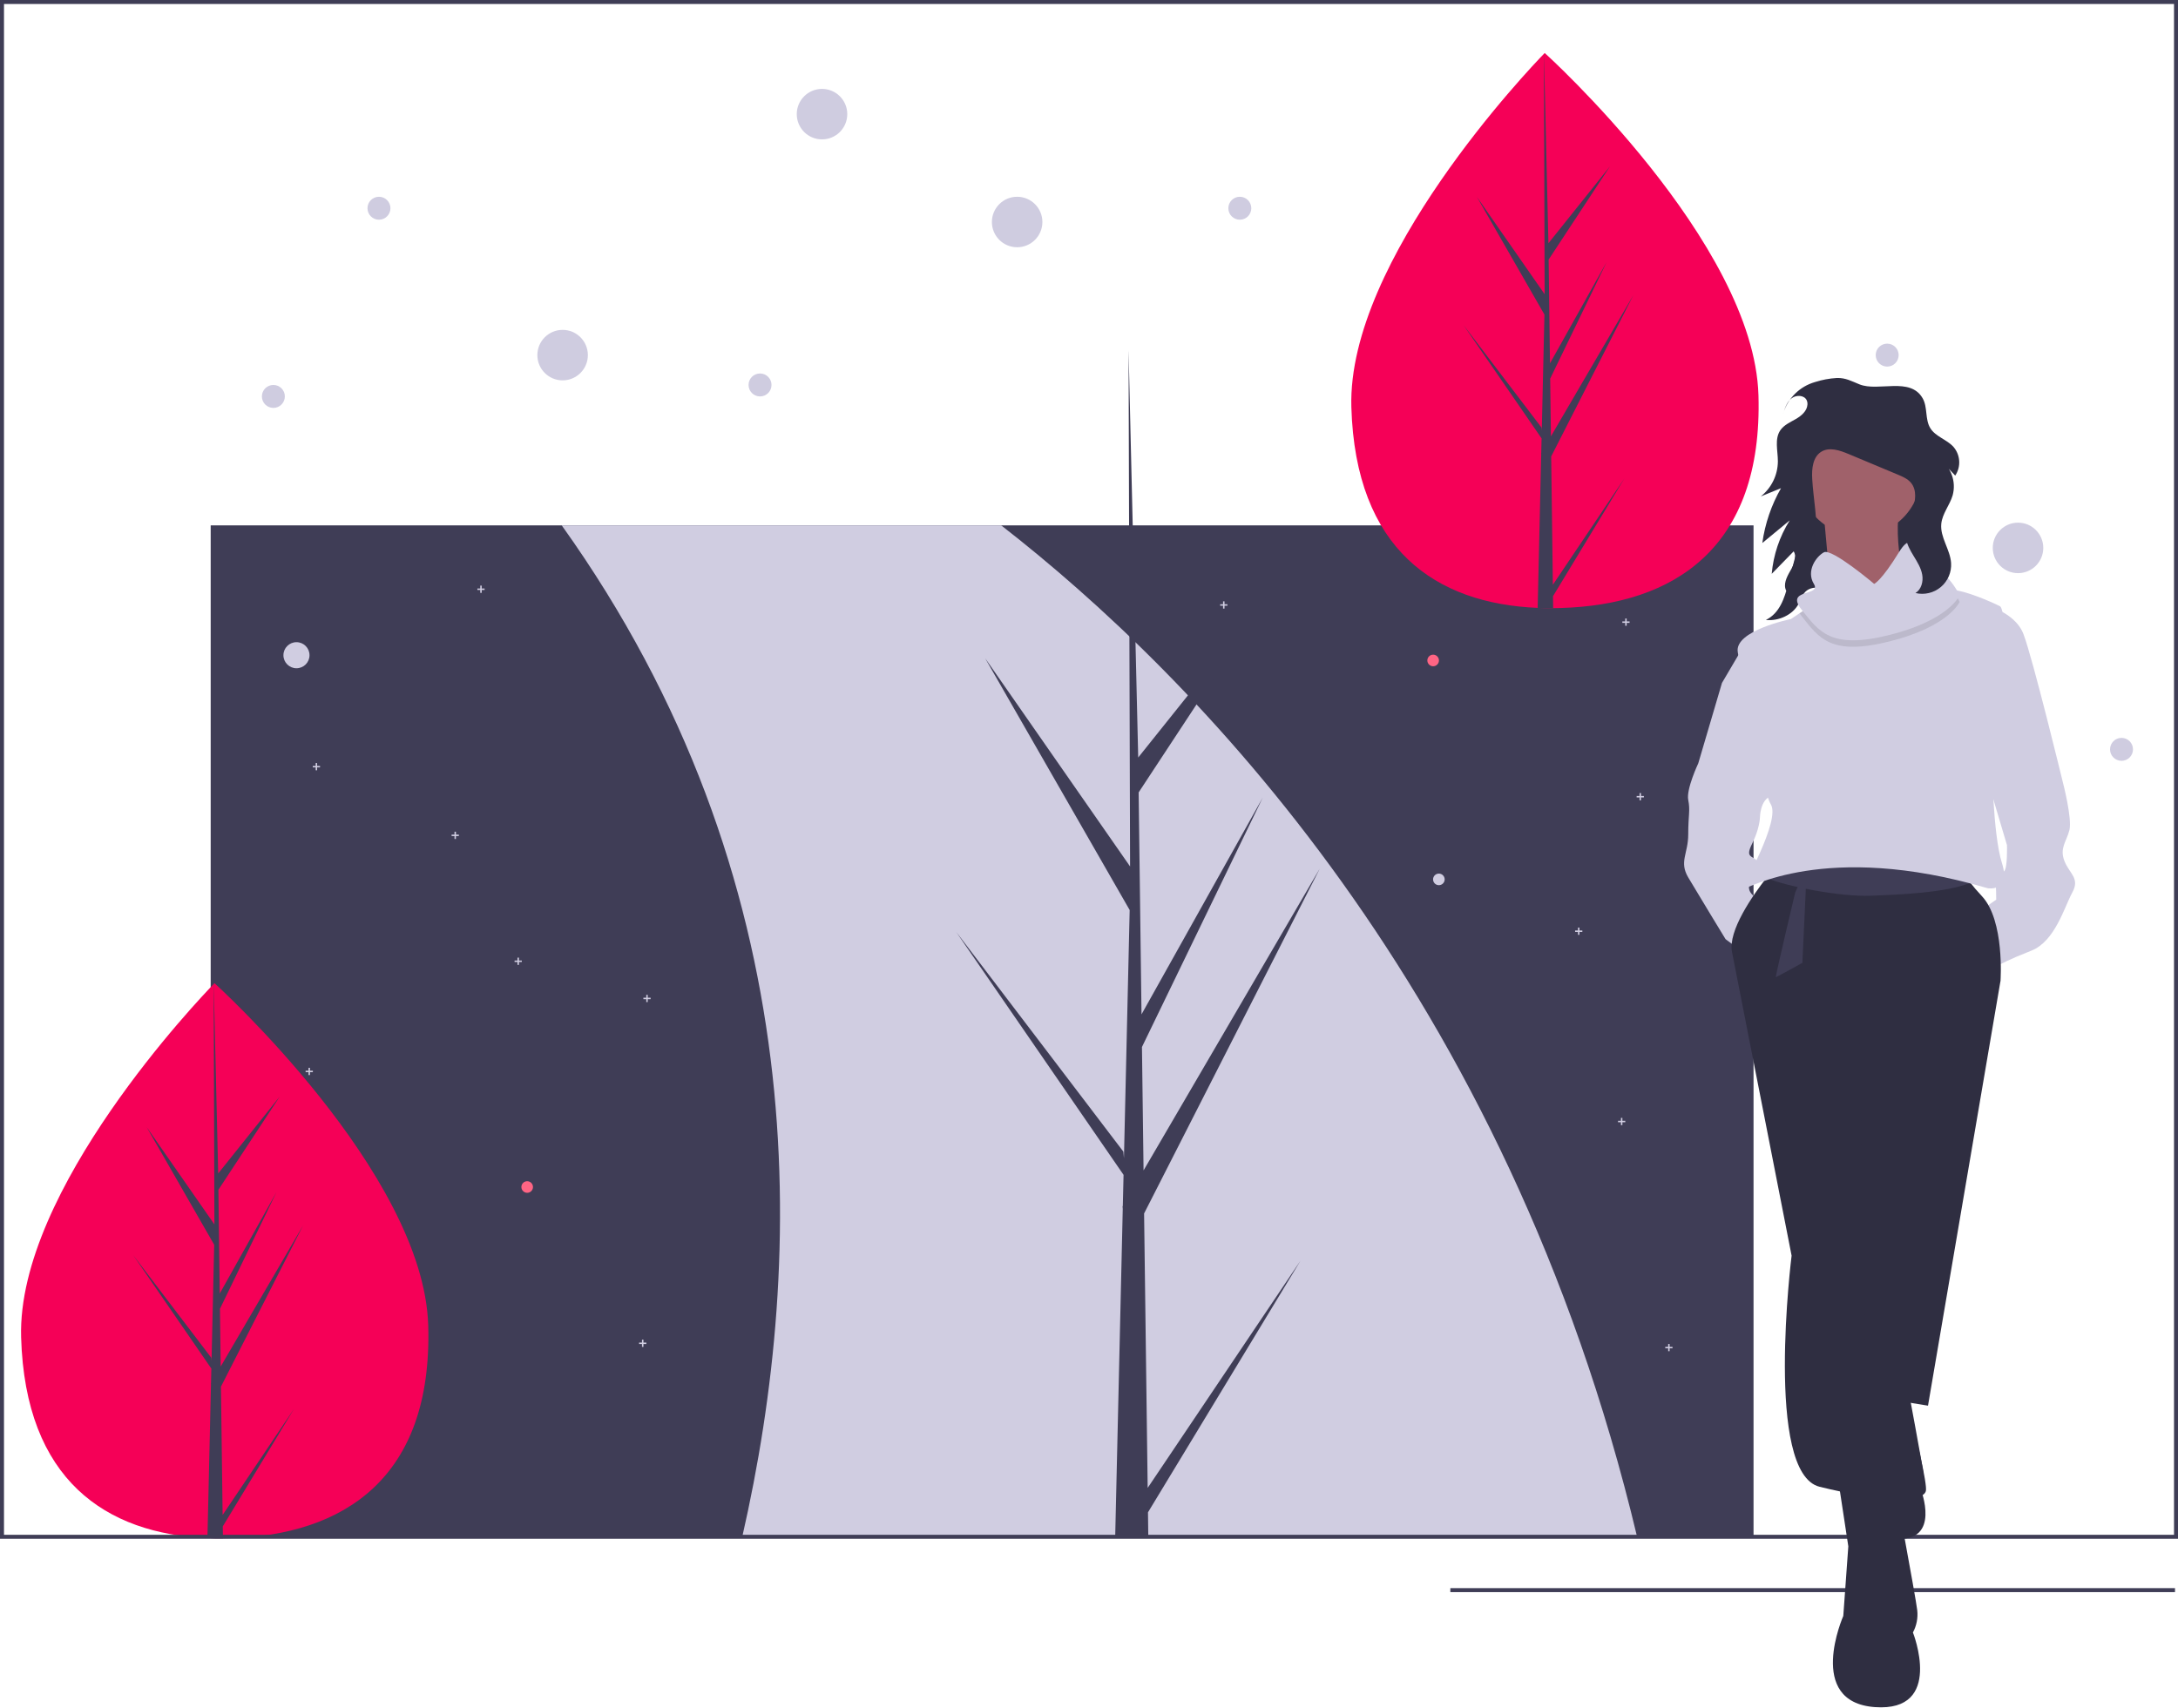
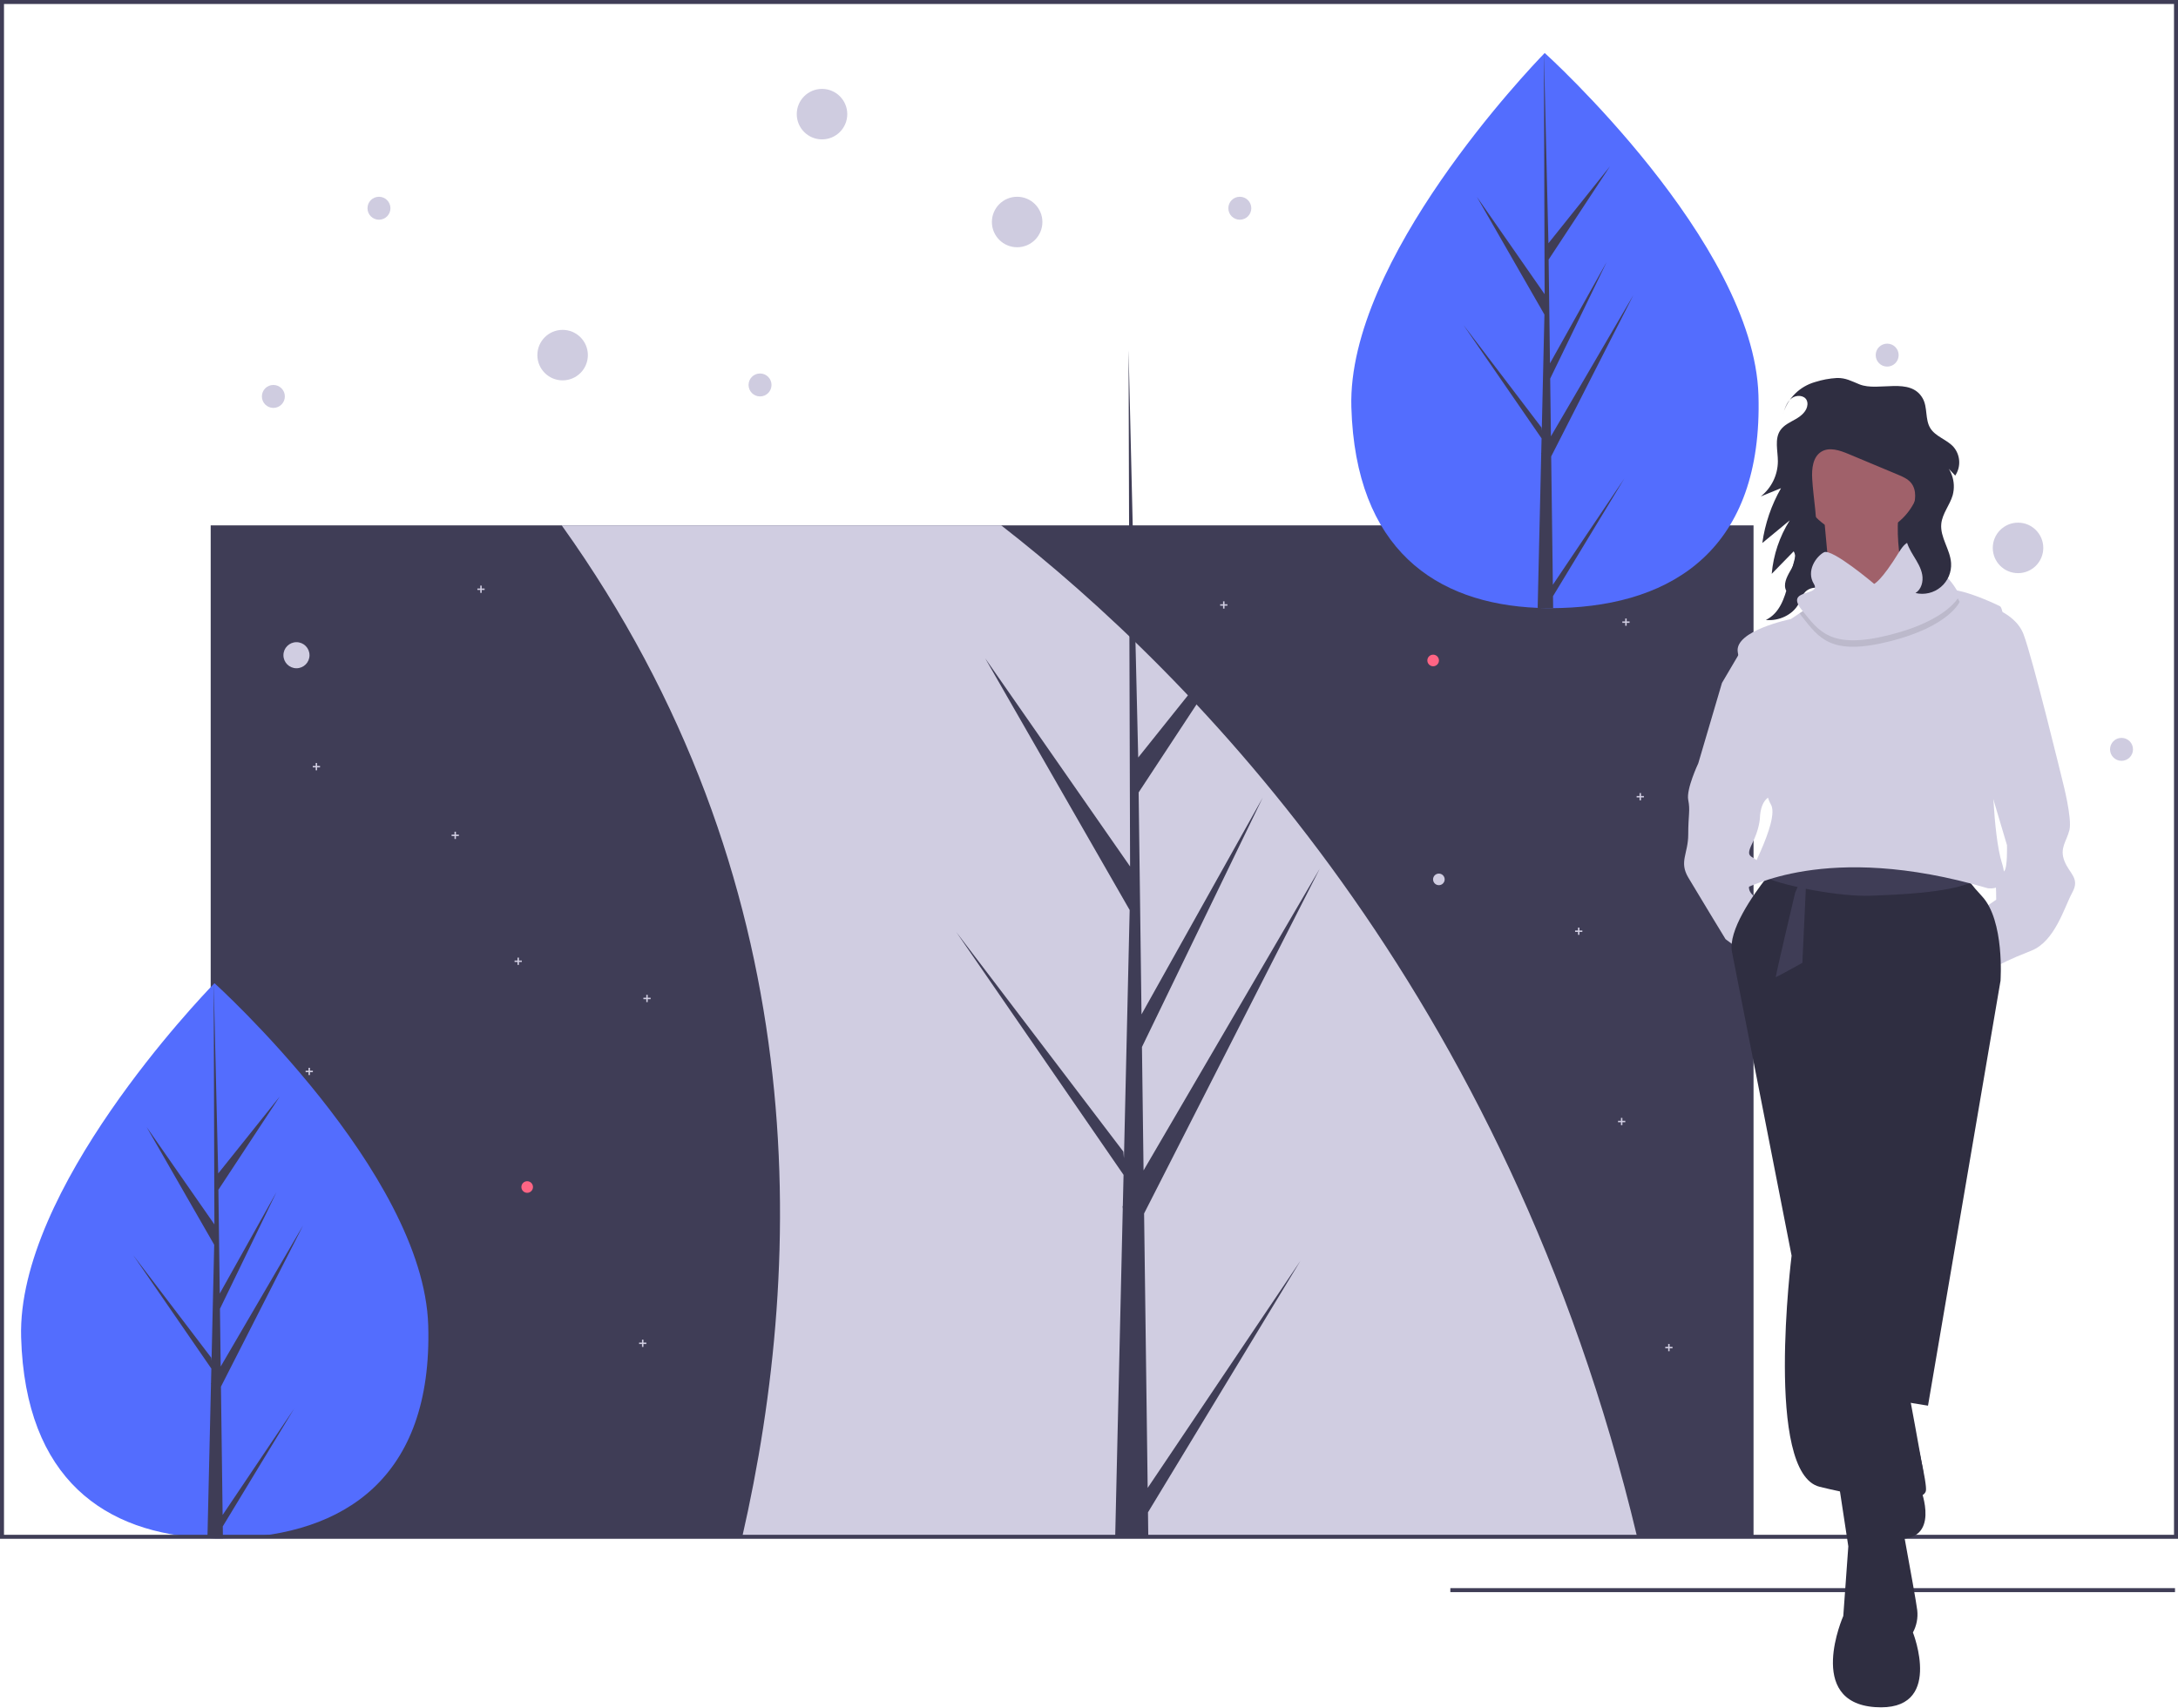
<svg xmlns="http://www.w3.org/2000/svg" id="a353db68-7658-4a59-aa52-87f89f6bea68" data-name="Layer 1" width="1091" height="855.447" viewBox="0 0 1091 855.447">
  <rect x="726.5" y="795.723" width="363" height="2" fill="#3f3d56" />
  <rect x="105.537" y="263.234" width="772.841" height="506.863" fill="#3f3d56" />
  <path d="M426.287,792.374c32.104-140.38,35.896-330.121-90.411-506.863H556.021c95.386,74.209,253.331,233.164,318.557,506.863Z" transform="translate(-54.5 -22.27662)" fill="#d0cde1" />
  <circle cx="148.508" cy="328.29" r="6.534" fill="#d0cde1" />
  <circle cx="720.756" cy="440.608" r="2.904" fill="#d0cde1" />
  <circle cx="195.253" cy="712.321" r="2.904" fill="#d0cde1" />
  <circle cx="717.888" cy="330.919" r="2.904" fill="#ff6584" />
  <circle cx="264.077" cy="594.746" r="2.904" fill="#ff6584" />
  <polygon points="160.305 383.765 158.853 383.765 158.853 382.313 158.127 382.313 158.127 383.765 156.675 383.765 156.675 384.491 158.127 384.491 158.127 385.942 158.853 385.942 158.853 384.491 160.305 384.491 160.305 383.765" fill="#d0cde1" />
  <polygon points="156.72 536.469 155.268 536.469 155.268 535.017 154.542 535.017 154.542 536.469 153.09 536.469 153.09 537.195 154.542 537.195 154.542 538.647 155.268 538.647 155.268 537.195 156.72 537.195 156.72 536.469" fill="#d0cde1" />
  <polygon points="242.751 294.866 241.299 294.866 241.299 293.414 240.573 293.414 240.573 294.866 239.121 294.866 239.121 295.592 240.573 295.592 240.573 297.044 241.299 297.044 241.299 295.592 242.751 295.592 242.751 294.866" fill="#d0cde1" />
  <polygon points="837.795 674.834 836.343 674.834 836.343 673.383 835.617 673.383 835.617 674.834 834.165 674.834 834.165 675.56 835.617 675.56 835.617 677.012 836.343 677.012 836.343 675.56 837.795 675.56 837.795 674.834" fill="#d0cde1" />
  <polygon points="823.457 398.82 822.005 398.82 822.005 397.368 821.279 397.368 821.279 398.82 819.827 398.82 819.827 399.546 821.279 399.546 821.279 400.998 822.005 400.998 822.005 399.546 823.457 399.546 823.457 398.82" fill="#d0cde1" />
  <polygon points="229.846 418.177 228.394 418.177 228.394 416.725 227.668 416.725 227.668 418.177 226.216 418.177 226.216 418.903 227.668 418.903 227.668 420.355 228.394 420.355 228.394 418.903 229.846 418.903 229.846 418.177" fill="#d0cde1" />
  <polygon points="323.763 672.684 322.311 672.684 322.311 671.232 321.585 671.232 321.585 672.684 320.133 672.684 320.133 673.41 321.585 673.41 321.585 674.862 322.311 674.862 322.311 673.41 323.763 673.41 323.763 672.684" fill="#d0cde1" />
  <polygon points="792.629 466.21 791.177 466.21 791.177 464.759 790.451 464.759 790.451 466.21 788.999 466.21 788.999 466.936 790.451 466.936 790.451 468.388 791.177 468.388 791.177 466.936 792.629 466.936 792.629 466.21" fill="#d0cde1" />
  <polygon points="325.913 499.906 324.462 499.906 324.462 498.454 323.736 498.454 323.736 499.906 322.284 499.906 322.284 500.632 323.736 500.632 323.736 502.084 324.462 502.084 324.462 500.632 325.913 500.632 325.913 499.906" fill="#d0cde1" />
  <polygon points="814.137 561.561 812.685 561.561 812.685 560.109 811.959 560.109 811.959 561.561 810.507 561.561 810.507 562.287 811.959 562.287 811.959 563.739 812.685 563.739 812.685 562.287 814.137 562.287 814.137 561.561" fill="#d0cde1" />
  <polygon points="816.287 311.356 814.835 311.356 814.835 309.904 814.109 309.904 814.109 311.356 812.658 311.356 812.658 312.082 814.109 312.082 814.109 313.533 814.835 313.533 814.835 312.082 816.287 312.082 816.287 311.356" fill="#d0cde1" />
  <polygon points="614.833 302.752 613.381 302.752 613.381 301.301 612.655 301.301 612.655 302.752 611.203 302.752 611.203 303.478 612.655 303.478 612.655 304.93 613.381 304.93 613.381 303.478 614.833 303.478 614.833 302.752" fill="#d0cde1" />
  <polygon points="261.391 481.266 259.939 481.266 259.939 479.814 259.213 479.814 259.213 481.266 257.761 481.266 257.761 481.992 259.213 481.992 259.213 483.444 259.939 483.444 259.939 481.992 261.391 481.992 261.391 481.266" fill="#d0cde1" />
  <path d="M629.39,767.78l76.501-113.765L629.546,780.019l.16,12.801q-8.377.064-16.592-.279l3.794-164.553-.104-1.269.14-.245.363-15.549L533.53,489.289l83.679,109.998.297,3.287,2.866-124.326L548.01,352.139l72.567,104.267-.757-257.572.002-.857.025.843,4.803,203.002,65.949-82.459L624.866,419.31l1.439,111.207,60.686-108.534L626.528,546.866l.801,61.837,88.254-151.186L627.598,630.275Z" transform="translate(-54.5 -22.27662)" fill="#3f3d56" />
-   <path d="M269.008,686.402c2.243,76.794-42.627,104.937-98.938,106.581q-1.962.057-3.906.07-3.917.03-7.758-.13c-50.927-2.114-91.24-29.148-93.325-100.566-2.158-73.909,89.578-169.939,96.461-177.042.006-0.0.006-0.0.012-.007.261-.271.395-.406.395-.406S266.766,609.614,269.008,686.402Z" transform="translate(-54.5 -22.27662)" fill="#f50057" />
+   <path d="M269.008,686.402c2.243,76.794-42.627,104.937-98.938,106.581q-1.962.057-3.906.07-3.917.03-7.758-.13c-50.927-2.114-91.24-29.148-93.325-100.566-2.158-73.909,89.578-169.939,96.461-177.042.006-0.0.006-0.0.012-.007.261-.271.395-.406.395-.406S266.766,609.614,269.008,686.402Z" transform="translate(-54.5 -22.27662)" fill="#536DFE" />
  <path d="M166.016,781.345l35.771-53.194-35.697,58.917.075,5.986q-3.917.03-7.758-.13l1.774-76.942-.049-.594.065-.115.17-7.271-39.173-56.875,39.127,51.433.139,1.537,1.34-58.133L127.964,586.998l33.931,48.754-.354-120.436.001-.401.012.394,2.246,94.92,30.836-38.557-30.736,46.734.673,51.999,28.376-50.749-28.272,58.393.375,28.914,41.266-70.692-41.141,80.779Z" transform="translate(-54.5 -22.27662)" fill="#3f3d56" />
-   <path d="M935.346,220.329c2.243,76.794-42.627,104.937-98.938,106.581q-1.962.057-3.906.07-3.917.03-7.758-.13c-50.927-2.114-91.24-29.148-93.325-100.566C729.26,152.376,820.996,56.346,827.879,49.243c.006-0.0.006-0.0.012-.007.261-.271.395-.406.395-.406S933.104,143.542,935.346,220.329Z" transform="translate(-54.5 -22.27662)" fill="#f50057" />
+   <path d="M935.346,220.329c2.243,76.794-42.627,104.937-98.938,106.581q-1.962.057-3.906.07-3.917.03-7.758-.13c-50.927-2.114-91.24-29.148-93.325-100.566C729.26,152.376,820.996,56.346,827.879,49.243c.006-0.0.006-0.0.012-.007.261-.271.395-.406.395-.406S933.104,143.542,935.346,220.329Z" transform="translate(-54.5 -22.27662)" fill="#536DFE" />
  <path d="M832.354,315.272l35.771-53.194L832.427,320.995l.075,5.986q-3.917.03-7.758-.13l1.774-76.942-.049-.594.065-.115.17-7.271-39.173-56.875,39.127,51.433.139,1.537,1.34-58.133-33.835-58.966,33.931,48.754-.354-120.436.001-.401.012.394,2.246,94.92L860.974,105.599l-30.736,46.734.673,51.999,28.376-50.749-28.272,58.393.375,28.914,41.266-70.692-41.141,80.779Z" transform="translate(-54.5 -22.27662)" fill="#3f3d56" />
  <circle cx="621.047" cy="104.335" r="5.75" fill="#cfcce0" />
  <circle cx="380.716" cy="192.878" r="5.75" fill="#cfcce0" />
  <circle cx="1062.708" cy="375.458" r="5.75" fill="#cfcce0" />
  <circle cx="945.322" cy="177.929" r="5.75" fill="#cfcce0" />
  <circle cx="189.831" cy="104.335" r="5.75" fill="#cfcce0" />
  <circle cx="136.935" cy="198.628" r="5.75" fill="#cfcce0" />
  <circle cx="509.506" cy="111.234" r="12.649" fill="#cfcce0" />
  <circle cx="281.823" cy="177.929" r="12.649" fill="#cfcce0" />
  <circle cx="411.763" cy="57.189" r="12.649" fill="#cfcce0" />
  <circle cx="1010.867" cy="274.522" r="12.649" fill="#cfcce0" />
  <path d="M1145.5,793.277H54.5v-771h1091Zm-1089-2h1087v-767H56.5Z" transform="translate(-54.5 -22.27662)" fill="#3f3d56" />
  <path d="M958.458,265.223c-2.99-.336-5.203,2.744-5.035,5.407s1.809,5.052,2.736,7.59c2.032,5.565.566,11.602-.912,17.303l-5.066,19.54c-1.771,6.832-4.188,14.454-11.126,17.836,6.55.685,13.394-2.621,16.284-7.867,1.32-2.396,1.977-5.245,4.301-6.941,2.428-1.772,6.048-1.703,8.955-.636s5.302,2.966,7.758,4.707c3.409,2.416,7.188,4.64,11.489,5.315s9.227-.537,11.601-3.782c2.154-2.944,2.231-7.332,5.735-8.971,2.868-1.342,6.357.034,9.106,1.559s5.793,3.301,8.967,2.705c3.802-.714,5.822-4.665,5.462-8.089s-2.413-6.492-4.061-9.606a44.468,44.468,0,0,1-4.334-29.763c1.385-6.674,4.341-13.318,3.23-20.031-1.535-9.275-11.021-16.507-21.397-18.399s-21.268.796-30.497,5.398c-5.991,2.987-11.636,6.952-14.757,12.373s-3.21,12.511,1.149,17.217" transform="translate(-54.5 -22.27662)" fill="#2f2e41" />
  <path d="M927.854,346.114l-10.788,18.34-11.867,40.276s-6.113,12.946-5.034,18.34,0,7.552,0,17.261-4.675,13.665,0,21.576,18.699,30.926,18.699,30.926l4.315,3.236s5.754-21.576,11.867-23.374c0,0-6.832-3.596-3.596-8.271s6.473-7.399,3.596-10.532-6.473-1.695-2.877-8.887,3.956-12.586,3.956-13.665.719-11.148,8.271-10.429S927.854,346.114,927.854,346.114Z" transform="translate(-54.5 -22.27662)" fill="#d0cde1" />
  <path d="M1045.804,324.538s17.621,3.236,22.295,15.463,19.778,74.438,19.778,74.438,4.675,17.98,3.236,23.734-5.034,8.99-2.517,15.463,7.911,8.63,3.956,15.823-8.63,24.453-20.497,29.128-15.463,6.832-15.463,6.832l-6.832-29.128,4.675-3.236s0-7.192-.36-8.271,2.541-4.446,4.327-5.999,1.427-13.06,1.427-13.06l-15.823-53.221Z" transform="translate(-54.5 -22.27662)" fill="#d0cde1" />
  <path d="M1056.592,513.69l-66.886,32.724,6.113,124.423s25.172,92.059,23.374,98.532-25.532,4.675-53.221-2.158-14.025-115.793-14.025-115.793S924.977,513.69,922.1,499.306c-2.129-10.648,10.522-28.592,17.236-37.19,2.355-3.017,3.981-4.883,3.981-4.883l92.059-3.956s.227,3.639,6.106,11.274c1.514,1.967,3.402,4.2,5.761,6.707C1058.75,483.483,1056.592,513.69,1056.592,513.69Z" transform="translate(-54.5 -22.27662)" fill="#2f2e41" />
  <path d="M975.321,763.974l5.034,33.084-2.517,34.882s-19.059,43.152,15.823,45.67,19.059-37.399,19.059-37.399a18.959,18.959,0,0,0,2.158-11.148c-.719-6.473-12.227-67.965-12.227-67.965Z" transform="translate(-54.5 -22.27662)" fill="#2f2e41" />
  <path d="M991.843,717.926l3.338,21.935-1.669,23.127s-12.637,28.611,10.491,30.28,12.637-24.796,12.637-24.796a12.57,12.57,0,0,0,1.431-7.391c-.477-4.292-8.106-45.062-8.106-45.062Z" transform="translate(-54.5 -22.27662)" fill="#2f2e41" />
  <polygon points="983.033 467.679 1002.092 491.413 965.772 704.299 934.846 699.264 931.25 512.989 983.033 467.679" fill="#2f2e41" />
  <circle cx="931.61" cy="237.892" r="30.566" fill="#a0616a" />
  <path d="M968.129,280.666l4.315,47.108,38.478-1.438s-9.35-35.601-4.315-50.704Z" transform="translate(-54.5 -22.27662)" fill="#a0616a" />
  <path d="M1041.481,464.55c-11.82,5.117-36.939,6.023-49.798,6.527-15.398.604-42.84-4.75-52.348-8.961,2.355-3.017,3.981-4.883,3.981-4.883l92.059-3.956S1035.602,456.915,1041.481,464.55Z" transform="translate(-54.5 -22.27662)" fill="#3f3d56" />
  <path d="M953.745,469.458s-10.069,42.433-9.709,42.433,13.305-7.192,13.305-7.192l1.798-38.478h-3.956Z" transform="translate(-54.5 -22.27662)" fill="#3f3d56" />
  <path d="M1050.119,467.301c-81.99-24.093-120.827,1.079-121.906,0s18.34-33.803,13.305-42.074-14.744-65.448-16.542-76.236,26.611-16.542,26.611-16.542l4.337-2.891,5.372-3.582s63.65-4.675,67.606-7.552a5.605,5.605,0,0,1,3.513-.619c6.649.414,19.145,5.833,23.817,8.17,5.754,2.877-3.956,76.596-3.956,76.596s.36,37.399,5.034,52.143S1050.119,467.301,1050.119,467.301Z" transform="translate(-54.5 -22.27662)" fill="#d0cde1" />
  <path d="M1036.095,323.819s-5.034,12.227-34.882,19.778-35.601-1.798-44.231-12.586a17.684,17.684,0,0,1-1.057-1.453l5.372-3.582s63.65-4.675,67.606-7.552a5.605,5.605,0,0,1,3.513-.619A36.368,36.368,0,0,1,1036.095,323.819Z" transform="translate(-54.5 -22.27662)" opacity="0.1" />
  <path d="M1016.676,306.558s-1.938-22.305-10.858-7.736-12.516,16.007-12.516,16.007S972.085,296.849,968.129,299.006s-8.99,9.35-5.034,15.823-14.744,2.158-6.113,12.946,14.384,20.138,44.231,12.586,34.882-19.778,34.882-19.778S1028.543,304.041,1016.676,306.558Z" transform="translate(-54.5 -22.27662)" fill="#d0cde1" />
  <path d="M963.596,213.724a23.267,23.267,0,0,0-15.794,15.553l-.047.156c.879-2.802,1.875-5.779,4.186-7.591s6.365-1.66,7.585,1.01a4.474,4.474,0,0,1,.356,2.133c-.201,3.22-3.013,5.624-5.808,7.235s-5.939,2.959-7.763,5.62c-3.01,4.391-1.24,10.284-1.239,15.608a22.626,22.626,0,0,1-8.575,17.57l10.147-4.148a76.689,76.689,0,0,0-9.371,27.481l13.72-11.334a60.328,60.328,0,0,0-9.011,26.78l11.013-11.284c1.766,3.047.003,6.854-1.769,9.897s-3.604,6.788-1.947,9.895c9.321-4.351,14.065-15.131,14.922-25.382s-1.344-20.486-1.934-30.756c-.288-5.015.284-10.946,4.569-13.567,4.04-2.472,9.236-.688,13.606,1.14l24.744,10.352c2.409,1.008,4.917,2.087,6.579,4.101,3.016,3.652,2.283,9.083.726,13.556s-3.808,8.967-3.318,13.678c.357,3.433,2.144,6.532,3.94,9.48s3.681,5.961,4.272,9.361-.441,7.338-3.385,9.14a14.501,14.501,0,0,0,17.832-15.046c-.441-6.785-5.579-12.864-4.91-19.63.507-5.131,4.258-9.346,5.706-14.295a16.877,16.877,0,0,0-6.576-18.22l7.857,8.358a11.925,11.925,0,0,0-.89-14.408c-3.368-3.721-9.001-5.116-11.614-9.401-2.685-4.403-1.244-10.386-3.783-14.875-6.22-10.997-22.145-3.201-31.684-7.039-3.92-1.577-6.899-3.313-11.309-3.188A44.191,44.191,0,0,0,963.596,213.724Z" transform="translate(-54.5 -22.27662)" fill="#2f2e41" />
</svg>
